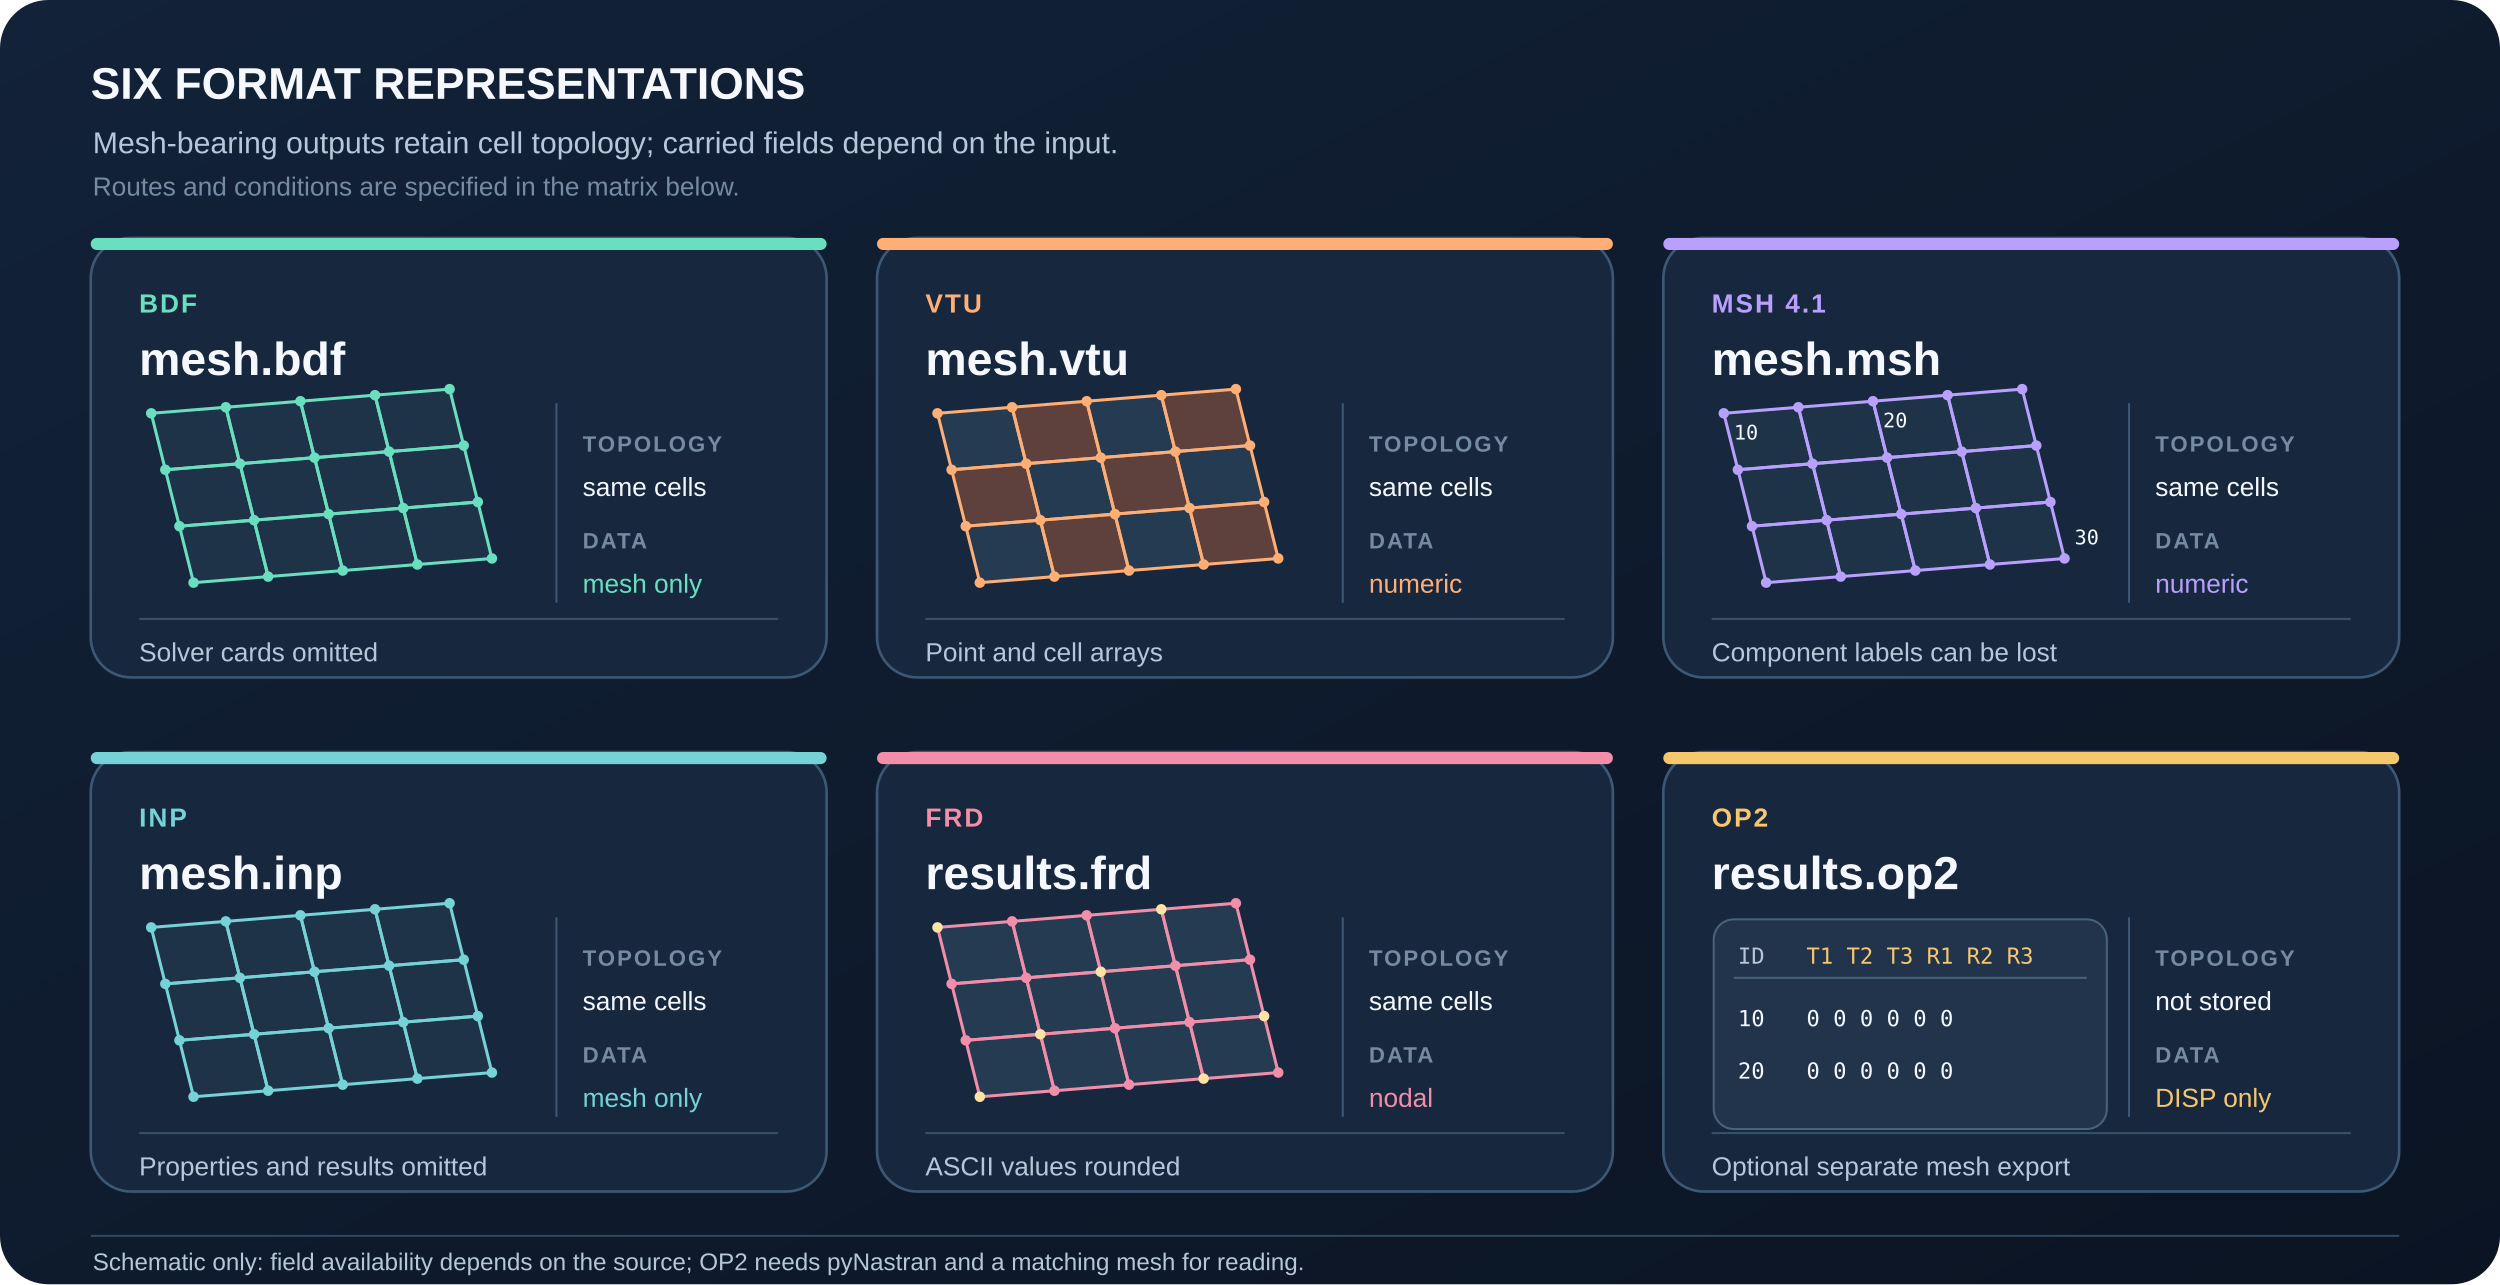
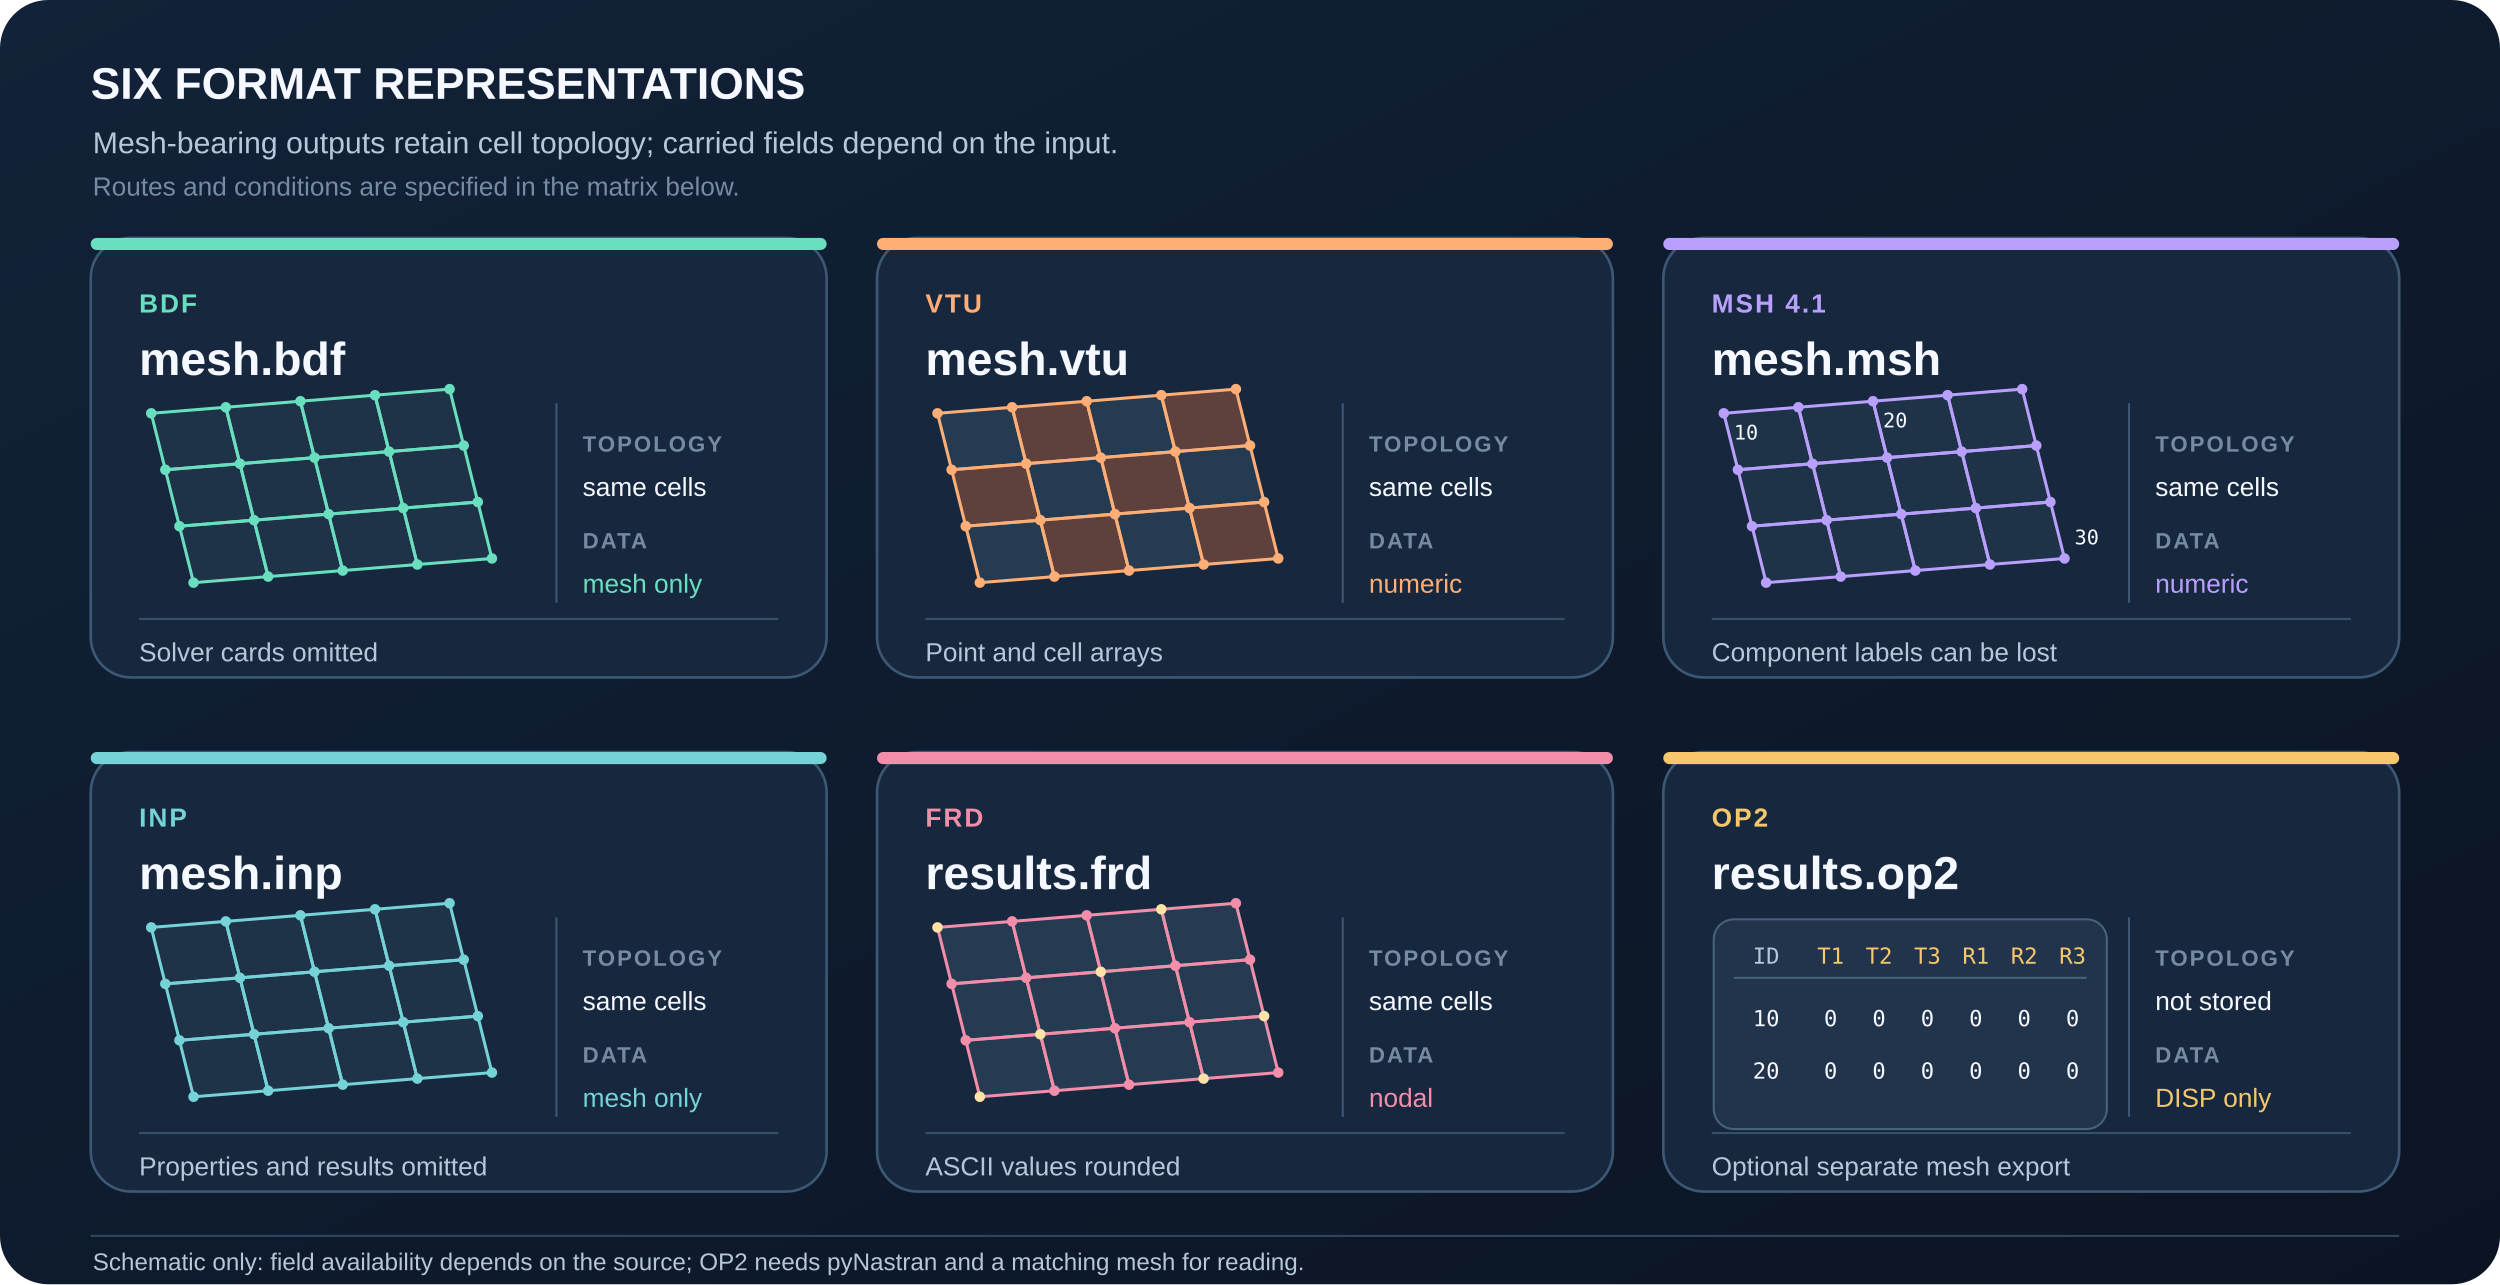
<svg xmlns="http://www.w3.org/2000/svg" width="1240" height="637" viewBox="0 0 1240 637" role="img" aria-labelledby="title description">
  <defs>
    <linearGradient id="background" x1="0" y1="0" x2="1" y2="1">
      <stop offset="0" stop-color="#122238" />
      <stop offset="1" stop-color="#0b1423" />
    </linearGradient>
  </defs>
  <rect width="1240" height="637" rx="24" fill="url(#background)" />
  <text x="45" y="49" fill="#f5f8ff" font-family="Arial, Helvetica, sans-serif" font-size="22" font-weight="700" letter-spacing="0">SIX FORMAT REPRESENTATIONS</text>
  <text x="46" y="76" fill="#b6c7d9" font-family="Arial, Helvetica, sans-serif" font-size="15" font-weight="400" letter-spacing="0">Mesh-bearing outputs retain cell topology; carried fields depend on the input.</text>
  <text x="46" y="97" fill="#758ba3" font-family="Arial, Helvetica, sans-serif" font-size="13" font-weight="400" letter-spacing="0">Routes and conditions are specified in the matrix below.</text>
  <rect x="45" y="118" width="365" height="218" rx="20" fill="#17283e" stroke="#3c5875" stroke-width="1.3" />
  <rect x="45" y="118" width="365" height="6" rx="3" fill="#69dfc0" />
  <text x="69" y="155" fill="#69dfc0" font-family="Arial, Helvetica, sans-serif" font-size="13" font-weight="700" letter-spacing="1">BDF</text>
  <text x="69" y="186" fill="#f5f8ff" font-family="Arial, Helvetica, sans-serif" font-size="23" font-weight="700" letter-spacing="0">mesh.bdf</text>
  <g aria-hidden="true">
    <polygon points="75,205 112,202 119,230 82,233" fill="#37546b" fill-opacity=".24" stroke="#69dfc0" stroke-width="1.5" stroke-linejoin="round" />
    <polygon points="112,202 149,199 156,227 119,230" fill="#37546b" fill-opacity=".24" stroke="#69dfc0" stroke-width="1.5" stroke-linejoin="round" />
    <polygon points="149,199 186,196 193,224 156,227" fill="#37546b" fill-opacity=".24" stroke="#69dfc0" stroke-width="1.5" stroke-linejoin="round" />
    <polygon points="186,196 223,193 230,221 193,224" fill="#37546b" fill-opacity=".24" stroke="#69dfc0" stroke-width="1.5" stroke-linejoin="round" />
    <polygon points="82,233 119,230 126,258 89,261" fill="#37546b" fill-opacity=".24" stroke="#69dfc0" stroke-width="1.5" stroke-linejoin="round" />
    <polygon points="119,230 156,227 163,255 126,258" fill="#37546b" fill-opacity=".24" stroke="#69dfc0" stroke-width="1.5" stroke-linejoin="round" />
    <polygon points="156,227 193,224 200,252 163,255" fill="#37546b" fill-opacity=".24" stroke="#69dfc0" stroke-width="1.5" stroke-linejoin="round" />
    <polygon points="193,224 230,221 237,249 200,252" fill="#37546b" fill-opacity=".24" stroke="#69dfc0" stroke-width="1.5" stroke-linejoin="round" />
    <polygon points="89,261 126,258 133,286 96,289" fill="#37546b" fill-opacity=".24" stroke="#69dfc0" stroke-width="1.5" stroke-linejoin="round" />
    <polygon points="126,258 163,255 170,283 133,286" fill="#37546b" fill-opacity=".24" stroke="#69dfc0" stroke-width="1.5" stroke-linejoin="round" />
    <polygon points="163,255 200,252 207,280 170,283" fill="#37546b" fill-opacity=".24" stroke="#69dfc0" stroke-width="1.5" stroke-linejoin="round" />
    <polygon points="200,252 237,249 244,277 207,280" fill="#37546b" fill-opacity=".24" stroke="#69dfc0" stroke-width="1.5" stroke-linejoin="round" />
    <circle cx="75" cy="205" r="2.6" fill="#69dfc0" />
    <circle cx="112" cy="202" r="2.6" fill="#69dfc0" />
    <circle cx="149" cy="199" r="2.6" fill="#69dfc0" />
    <circle cx="186" cy="196" r="2.6" fill="#69dfc0" />
    <circle cx="223" cy="193" r="2.6" fill="#69dfc0" />
    <circle cx="82" cy="233" r="2.6" fill="#69dfc0" />
    <circle cx="119" cy="230" r="2.6" fill="#69dfc0" />
    <circle cx="156" cy="227" r="2.6" fill="#69dfc0" />
    <circle cx="193" cy="224" r="2.6" fill="#69dfc0" />
    <circle cx="230" cy="221" r="2.6" fill="#69dfc0" />
    <circle cx="89" cy="261" r="2.6" fill="#69dfc0" />
    <circle cx="126" cy="258" r="2.6" fill="#69dfc0" />
    <circle cx="163" cy="255" r="2.6" fill="#69dfc0" />
    <circle cx="200" cy="252" r="2.6" fill="#69dfc0" />
    <circle cx="237" cy="249" r="2.6" fill="#69dfc0" />
    <circle cx="96" cy="289" r="2.6" fill="#69dfc0" />
    <circle cx="133" cy="286" r="2.6" fill="#69dfc0" />
    <circle cx="170" cy="283" r="2.6" fill="#69dfc0" />
    <circle cx="207" cy="280" r="2.6" fill="#69dfc0" />
    <circle cx="244" cy="277" r="2.6" fill="#69dfc0" />
  </g>
  <path d="M276 200V299" stroke="#3c5875" />
  <text x="289" y="224" fill="#758ba3" font-family="Arial, Helvetica, sans-serif" font-size="11" font-weight="700" letter-spacing="1">TOPOLOGY</text>
  <text x="289" y="246" fill="#f5f8ff" font-family="Arial, Helvetica, sans-serif" font-size="13" font-weight="400" letter-spacing="0">same cells</text>
  <text x="289" y="272" fill="#758ba3" font-family="Arial, Helvetica, sans-serif" font-size="11" font-weight="700" letter-spacing="1">DATA</text>
  <text x="289" y="294" fill="#69dfc0" font-family="Arial, Helvetica, sans-serif" font-size="13" font-weight="400" letter-spacing="0">mesh only</text>
  <path d="M69 307H386" stroke="#38516b" />
  <text x="69" y="328" fill="#b6c7d9" font-family="Arial, Helvetica, sans-serif" font-size="13" font-weight="400" letter-spacing="0">Solver cards omitted</text>
  <rect x="435" y="118" width="365" height="218" rx="20" fill="#17283e" stroke="#3c5875" stroke-width="1.3" />
  <rect x="435" y="118" width="365" height="6" rx="3" fill="#ffae75" />
  <text x="459" y="155" fill="#ffae75" font-family="Arial, Helvetica, sans-serif" font-size="13" font-weight="700" letter-spacing="1">VTU</text>
  <text x="459" y="186" fill="#f5f8ff" font-family="Arial, Helvetica, sans-serif" font-size="23" font-weight="700" letter-spacing="0">mesh.vtu</text>
  <g aria-hidden="true">
    <polygon points="465,205 502,202 509,230 472,233" fill="#37546b" fill-opacity=".45" stroke="#ffae75" stroke-width="1.5" stroke-linejoin="round" />
    <polygon points="502,202 539,199 546,227 509,230" fill="#b45e3d" fill-opacity=".45" stroke="#ffae75" stroke-width="1.5" stroke-linejoin="round" />
    <polygon points="539,199 576,196 583,224 546,227" fill="#37546b" fill-opacity=".45" stroke="#ffae75" stroke-width="1.5" stroke-linejoin="round" />
    <polygon points="576,196 613,193 620,221 583,224" fill="#b45e3d" fill-opacity=".45" stroke="#ffae75" stroke-width="1.5" stroke-linejoin="round" />
    <polygon points="472,233 509,230 516,258 479,261" fill="#b45e3d" fill-opacity=".45" stroke="#ffae75" stroke-width="1.5" stroke-linejoin="round" />
    <polygon points="509,230 546,227 553,255 516,258" fill="#37546b" fill-opacity=".45" stroke="#ffae75" stroke-width="1.5" stroke-linejoin="round" />
    <polygon points="546,227 583,224 590,252 553,255" fill="#b45e3d" fill-opacity=".45" stroke="#ffae75" stroke-width="1.5" stroke-linejoin="round" />
    <polygon points="583,224 620,221 627,249 590,252" fill="#37546b" fill-opacity=".45" stroke="#ffae75" stroke-width="1.5" stroke-linejoin="round" />
    <polygon points="479,261 516,258 523,286 486,289" fill="#37546b" fill-opacity=".45" stroke="#ffae75" stroke-width="1.5" stroke-linejoin="round" />
    <polygon points="516,258 553,255 560,283 523,286" fill="#b45e3d" fill-opacity=".45" stroke="#ffae75" stroke-width="1.5" stroke-linejoin="round" />
    <polygon points="553,255 590,252 597,280 560,283" fill="#37546b" fill-opacity=".45" stroke="#ffae75" stroke-width="1.5" stroke-linejoin="round" />
    <polygon points="590,252 627,249 634,277 597,280" fill="#b45e3d" fill-opacity=".45" stroke="#ffae75" stroke-width="1.5" stroke-linejoin="round" />
    <circle cx="465" cy="205" r="2.6" fill="#ffae75" />
    <circle cx="502" cy="202" r="2.6" fill="#ffae75" />
    <circle cx="539" cy="199" r="2.6" fill="#ffae75" />
    <circle cx="576" cy="196" r="2.6" fill="#ffae75" />
    <circle cx="613" cy="193" r="2.6" fill="#ffae75" />
    <circle cx="472" cy="233" r="2.6" fill="#ffae75" />
    <circle cx="509" cy="230" r="2.6" fill="#ffae75" />
    <circle cx="546" cy="227" r="2.6" fill="#ffae75" />
    <circle cx="583" cy="224" r="2.6" fill="#ffae75" />
    <circle cx="620" cy="221" r="2.6" fill="#ffae75" />
    <circle cx="479" cy="261" r="2.6" fill="#ffae75" />
    <circle cx="516" cy="258" r="2.6" fill="#ffae75" />
    <circle cx="553" cy="255" r="2.6" fill="#ffae75" />
    <circle cx="590" cy="252" r="2.6" fill="#ffae75" />
    <circle cx="627" cy="249" r="2.6" fill="#ffae75" />
    <circle cx="486" cy="289" r="2.6" fill="#ffae75" />
    <circle cx="523" cy="286" r="2.6" fill="#ffae75" />
    <circle cx="560" cy="283" r="2.6" fill="#ffae75" />
    <circle cx="597" cy="280" r="2.6" fill="#ffae75" />
    <circle cx="634" cy="277" r="2.6" fill="#ffae75" />
  </g>
  <path d="M666 200V299" stroke="#3c5875" />
  <text x="679" y="224" fill="#758ba3" font-family="Arial, Helvetica, sans-serif" font-size="11" font-weight="700" letter-spacing="1">TOPOLOGY</text>
  <text x="679" y="246" fill="#f5f8ff" font-family="Arial, Helvetica, sans-serif" font-size="13" font-weight="400" letter-spacing="0">same cells</text>
  <text x="679" y="272" fill="#758ba3" font-family="Arial, Helvetica, sans-serif" font-size="11" font-weight="700" letter-spacing="1">DATA</text>
  <text x="679" y="294" fill="#ffae75" font-family="Arial, Helvetica, sans-serif" font-size="13" font-weight="400" letter-spacing="0">numeric</text>
  <path d="M459 307H776" stroke="#38516b" />
  <text x="459" y="328" fill="#b6c7d9" font-family="Arial, Helvetica, sans-serif" font-size="13" font-weight="400" letter-spacing="0">Point and cell arrays</text>
  <rect x="825" y="118" width="365" height="218" rx="20" fill="#17283e" stroke="#3c5875" stroke-width="1.3" />
  <rect x="825" y="118" width="365" height="6" rx="3" fill="#b9a0ff" />
  <text x="849" y="155" fill="#b9a0ff" font-family="Arial, Helvetica, sans-serif" font-size="13" font-weight="700" letter-spacing="1">MSH 4.1</text>
  <text x="849" y="186" fill="#f5f8ff" font-family="Arial, Helvetica, sans-serif" font-size="23" font-weight="700" letter-spacing="0">mesh.msh</text>
  <g aria-hidden="true">
    <polygon points="855,205 892,202 899,230 862,233" fill="#37546b" fill-opacity=".24" stroke="#b9a0ff" stroke-width="1.5" stroke-linejoin="round" />
    <polygon points="892,202 929,199 936,227 899,230" fill="#37546b" fill-opacity=".24" stroke="#b9a0ff" stroke-width="1.5" stroke-linejoin="round" />
    <polygon points="929,199 966,196 973,224 936,227" fill="#37546b" fill-opacity=".24" stroke="#b9a0ff" stroke-width="1.5" stroke-linejoin="round" />
    <polygon points="966,196 1003,193 1010,221 973,224" fill="#37546b" fill-opacity=".24" stroke="#b9a0ff" stroke-width="1.5" stroke-linejoin="round" />
    <polygon points="862,233 899,230 906,258 869,261" fill="#37546b" fill-opacity=".24" stroke="#b9a0ff" stroke-width="1.5" stroke-linejoin="round" />
    <polygon points="899,230 936,227 943,255 906,258" fill="#37546b" fill-opacity=".24" stroke="#b9a0ff" stroke-width="1.5" stroke-linejoin="round" />
    <polygon points="936,227 973,224 980,252 943,255" fill="#37546b" fill-opacity=".24" stroke="#b9a0ff" stroke-width="1.5" stroke-linejoin="round" />
    <polygon points="973,224 1010,221 1017,249 980,252" fill="#37546b" fill-opacity=".24" stroke="#b9a0ff" stroke-width="1.5" stroke-linejoin="round" />
    <polygon points="869,261 906,258 913,286 876,289" fill="#37546b" fill-opacity=".24" stroke="#b9a0ff" stroke-width="1.5" stroke-linejoin="round" />
    <polygon points="906,258 943,255 950,283 913,286" fill="#37546b" fill-opacity=".24" stroke="#b9a0ff" stroke-width="1.5" stroke-linejoin="round" />
    <polygon points="943,255 980,252 987,280 950,283" fill="#37546b" fill-opacity=".24" stroke="#b9a0ff" stroke-width="1.5" stroke-linejoin="round" />
    <polygon points="980,252 1017,249 1024,277 987,280" fill="#37546b" fill-opacity=".24" stroke="#b9a0ff" stroke-width="1.5" stroke-linejoin="round" />
    <circle cx="855" cy="205" r="2.6" fill="#b9a0ff" />
    <circle cx="892" cy="202" r="2.6" fill="#b9a0ff" />
    <circle cx="929" cy="199" r="2.6" fill="#b9a0ff" />
    <circle cx="966" cy="196" r="2.6" fill="#b9a0ff" />
    <circle cx="1003" cy="193" r="2.6" fill="#b9a0ff" />
    <circle cx="862" cy="233" r="2.6" fill="#b9a0ff" />
    <circle cx="899" cy="230" r="2.6" fill="#b9a0ff" />
    <circle cx="936" cy="227" r="2.6" fill="#b9a0ff" />
    <circle cx="973" cy="224" r="2.6" fill="#b9a0ff" />
    <circle cx="1010" cy="221" r="2.6" fill="#b9a0ff" />
    <circle cx="869" cy="261" r="2.6" fill="#b9a0ff" />
    <circle cx="906" cy="258" r="2.6" fill="#b9a0ff" />
    <circle cx="943" cy="255" r="2.6" fill="#b9a0ff" />
    <circle cx="980" cy="252" r="2.6" fill="#b9a0ff" />
    <circle cx="1017" cy="249" r="2.6" fill="#b9a0ff" />
    <circle cx="876" cy="289" r="2.6" fill="#b9a0ff" />
    <circle cx="913" cy="286" r="2.6" fill="#b9a0ff" />
    <circle cx="950" cy="283" r="2.6" fill="#b9a0ff" />
    <circle cx="987" cy="280" r="2.6" fill="#b9a0ff" />
    <circle cx="1024" cy="277" r="2.6" fill="#b9a0ff" />
    <text x="860" y="218" fill="#f5f8ff" font-family="Menlo, Consolas, monospace" font-size="10" font-weight="400" letter-spacing="0">10</text>
    <text x="934" y="212" fill="#f5f8ff" font-family="Menlo, Consolas, monospace" font-size="10" font-weight="400" letter-spacing="0">20</text>
    <text x="1029" y="270" fill="#f5f8ff" font-family="Menlo, Consolas, monospace" font-size="10" font-weight="400" letter-spacing="0">30</text>
  </g>
  <path d="M1056 200V299" stroke="#3c5875" />
  <text x="1069" y="224" fill="#758ba3" font-family="Arial, Helvetica, sans-serif" font-size="11" font-weight="700" letter-spacing="1">TOPOLOGY</text>
  <text x="1069" y="246" fill="#f5f8ff" font-family="Arial, Helvetica, sans-serif" font-size="13" font-weight="400" letter-spacing="0">same cells</text>
  <text x="1069" y="272" fill="#758ba3" font-family="Arial, Helvetica, sans-serif" font-size="11" font-weight="700" letter-spacing="1">DATA</text>
  <text x="1069" y="294" fill="#b9a0ff" font-family="Arial, Helvetica, sans-serif" font-size="13" font-weight="400" letter-spacing="0">numeric</text>
  <path d="M849 307H1166" stroke="#38516b" />
  <text x="849" y="328" fill="#b6c7d9" font-family="Arial, Helvetica, sans-serif" font-size="13" font-weight="400" letter-spacing="0">Component labels can be lost</text>
  <rect x="45" y="373" width="365" height="218" rx="20" fill="#17283e" stroke="#3c5875" stroke-width="1.3" />
  <rect x="45" y="373" width="365" height="6" rx="3" fill="#75d2d6" />
  <text x="69" y="410" fill="#75d2d6" font-family="Arial, Helvetica, sans-serif" font-size="13" font-weight="700" letter-spacing="1">INP</text>
  <text x="69" y="441" fill="#f5f8ff" font-family="Arial, Helvetica, sans-serif" font-size="23" font-weight="700" letter-spacing="0">mesh.inp</text>
  <g aria-hidden="true">
    <polygon points="75,460 112,457 119,485 82,488" fill="#37546b" fill-opacity=".24" stroke="#75d2d6" stroke-width="1.5" stroke-linejoin="round" />
    <polygon points="112,457 149,454 156,482 119,485" fill="#37546b" fill-opacity=".24" stroke="#75d2d6" stroke-width="1.5" stroke-linejoin="round" />
    <polygon points="149,454 186,451 193,479 156,482" fill="#37546b" fill-opacity=".24" stroke="#75d2d6" stroke-width="1.5" stroke-linejoin="round" />
    <polygon points="186,451 223,448 230,476 193,479" fill="#37546b" fill-opacity=".24" stroke="#75d2d6" stroke-width="1.5" stroke-linejoin="round" />
    <polygon points="82,488 119,485 126,513 89,516" fill="#37546b" fill-opacity=".24" stroke="#75d2d6" stroke-width="1.5" stroke-linejoin="round" />
    <polygon points="119,485 156,482 163,510 126,513" fill="#37546b" fill-opacity=".24" stroke="#75d2d6" stroke-width="1.5" stroke-linejoin="round" />
    <polygon points="156,482 193,479 200,507 163,510" fill="#37546b" fill-opacity=".24" stroke="#75d2d6" stroke-width="1.5" stroke-linejoin="round" />
    <polygon points="193,479 230,476 237,504 200,507" fill="#37546b" fill-opacity=".24" stroke="#75d2d6" stroke-width="1.5" stroke-linejoin="round" />
    <polygon points="89,516 126,513 133,541 96,544" fill="#37546b" fill-opacity=".24" stroke="#75d2d6" stroke-width="1.5" stroke-linejoin="round" />
    <polygon points="126,513 163,510 170,538 133,541" fill="#37546b" fill-opacity=".24" stroke="#75d2d6" stroke-width="1.5" stroke-linejoin="round" />
    <polygon points="163,510 200,507 207,535 170,538" fill="#37546b" fill-opacity=".24" stroke="#75d2d6" stroke-width="1.5" stroke-linejoin="round" />
    <polygon points="200,507 237,504 244,532 207,535" fill="#37546b" fill-opacity=".24" stroke="#75d2d6" stroke-width="1.5" stroke-linejoin="round" />
    <circle cx="75" cy="460" r="2.6" fill="#75d2d6" />
    <circle cx="112" cy="457" r="2.6" fill="#75d2d6" />
    <circle cx="149" cy="454" r="2.6" fill="#75d2d6" />
    <circle cx="186" cy="451" r="2.6" fill="#75d2d6" />
    <circle cx="223" cy="448" r="2.6" fill="#75d2d6" />
    <circle cx="82" cy="488" r="2.6" fill="#75d2d6" />
    <circle cx="119" cy="485" r="2.6" fill="#75d2d6" />
    <circle cx="156" cy="482" r="2.6" fill="#75d2d6" />
    <circle cx="193" cy="479" r="2.6" fill="#75d2d6" />
    <circle cx="230" cy="476" r="2.6" fill="#75d2d6" />
    <circle cx="89" cy="516" r="2.6" fill="#75d2d6" />
    <circle cx="126" cy="513" r="2.6" fill="#75d2d6" />
    <circle cx="163" cy="510" r="2.6" fill="#75d2d6" />
    <circle cx="200" cy="507" r="2.6" fill="#75d2d6" />
    <circle cx="237" cy="504" r="2.6" fill="#75d2d6" />
    <circle cx="96" cy="544" r="2.6" fill="#75d2d6" />
    <circle cx="133" cy="541" r="2.6" fill="#75d2d6" />
    <circle cx="170" cy="538" r="2.6" fill="#75d2d6" />
    <circle cx="207" cy="535" r="2.6" fill="#75d2d6" />
    <circle cx="244" cy="532" r="2.6" fill="#75d2d6" />
  </g>
  <path d="M276 455V554" stroke="#3c5875" />
  <text x="289" y="479" fill="#758ba3" font-family="Arial, Helvetica, sans-serif" font-size="11" font-weight="700" letter-spacing="1">TOPOLOGY</text>
  <text x="289" y="501" fill="#f5f8ff" font-family="Arial, Helvetica, sans-serif" font-size="13" font-weight="400" letter-spacing="0">same cells</text>
  <text x="289" y="527" fill="#758ba3" font-family="Arial, Helvetica, sans-serif" font-size="11" font-weight="700" letter-spacing="1">DATA</text>
  <text x="289" y="549" fill="#75d2d6" font-family="Arial, Helvetica, sans-serif" font-size="13" font-weight="400" letter-spacing="0">mesh only</text>
  <path d="M69 562H386" stroke="#38516b" />
  <text x="69" y="583" fill="#b6c7d9" font-family="Arial, Helvetica, sans-serif" font-size="13" font-weight="400" letter-spacing="0">Properties and results omitted</text>
  <rect x="435" y="373" width="365" height="218" rx="20" fill="#17283e" stroke="#3c5875" stroke-width="1.3" />
  <rect x="435" y="373" width="365" height="6" rx="3" fill="#f28eaa" />
  <text x="459" y="410" fill="#f28eaa" font-family="Arial, Helvetica, sans-serif" font-size="13" font-weight="700" letter-spacing="1">FRD</text>
  <text x="459" y="441" fill="#f5f8ff" font-family="Arial, Helvetica, sans-serif" font-size="23" font-weight="700" letter-spacing="0">results.frd</text>
  <g aria-hidden="true">
    <polygon points="465,460 502,457 509,485 472,488" fill="#37546b" fill-opacity=".45" stroke="#f28eaa" stroke-width="1.5" stroke-linejoin="round" />
    <polygon points="502,457 539,454 546,482 509,485" fill="#37546b" fill-opacity=".45" stroke="#f28eaa" stroke-width="1.5" stroke-linejoin="round" />
    <polygon points="539,454 576,451 583,479 546,482" fill="#37546b" fill-opacity=".45" stroke="#f28eaa" stroke-width="1.5" stroke-linejoin="round" />
    <polygon points="576,451 613,448 620,476 583,479" fill="#37546b" fill-opacity=".45" stroke="#f28eaa" stroke-width="1.5" stroke-linejoin="round" />
    <polygon points="472,488 509,485 516,513 479,516" fill="#37546b" fill-opacity=".45" stroke="#f28eaa" stroke-width="1.5" stroke-linejoin="round" />
    <polygon points="509,485 546,482 553,510 516,513" fill="#37546b" fill-opacity=".45" stroke="#f28eaa" stroke-width="1.5" stroke-linejoin="round" />
    <polygon points="546,482 583,479 590,507 553,510" fill="#37546b" fill-opacity=".45" stroke="#f28eaa" stroke-width="1.5" stroke-linejoin="round" />
    <polygon points="583,479 620,476 627,504 590,507" fill="#37546b" fill-opacity=".45" stroke="#f28eaa" stroke-width="1.5" stroke-linejoin="round" />
    <polygon points="479,516 516,513 523,541 486,544" fill="#37546b" fill-opacity=".45" stroke="#f28eaa" stroke-width="1.5" stroke-linejoin="round" />
    <polygon points="516,513 553,510 560,538 523,541" fill="#37546b" fill-opacity=".45" stroke="#f28eaa" stroke-width="1.5" stroke-linejoin="round" />
    <polygon points="553,510 590,507 597,535 560,538" fill="#37546b" fill-opacity=".45" stroke="#f28eaa" stroke-width="1.5" stroke-linejoin="round" />
    <polygon points="590,507 627,504 634,532 597,535" fill="#37546b" fill-opacity=".45" stroke="#f28eaa" stroke-width="1.5" stroke-linejoin="round" />
    <circle cx="465" cy="460" r="2.6" fill="#ffe2a5" />
    <circle cx="502" cy="457" r="2.6" fill="#f28eaa" />
    <circle cx="539" cy="454" r="2.6" fill="#f28eaa" />
    <circle cx="576" cy="451" r="2.6" fill="#ffe2a5" />
    <circle cx="613" cy="448" r="2.6" fill="#f28eaa" />
    <circle cx="472" cy="488" r="2.6" fill="#f28eaa" />
    <circle cx="509" cy="485" r="2.6" fill="#f28eaa" />
    <circle cx="546" cy="482" r="2.6" fill="#ffe2a5" />
    <circle cx="583" cy="479" r="2.6" fill="#f28eaa" />
    <circle cx="620" cy="476" r="2.6" fill="#f28eaa" />
    <circle cx="479" cy="516" r="2.6" fill="#f28eaa" />
    <circle cx="516" cy="513" r="2.6" fill="#ffe2a5" />
    <circle cx="553" cy="510" r="2.6" fill="#f28eaa" />
    <circle cx="590" cy="507" r="2.6" fill="#f28eaa" />
    <circle cx="627" cy="504" r="2.6" fill="#ffe2a5" />
    <circle cx="486" cy="544" r="2.6" fill="#ffe2a5" />
    <circle cx="523" cy="541" r="2.6" fill="#f28eaa" />
    <circle cx="560" cy="538" r="2.6" fill="#f28eaa" />
    <circle cx="597" cy="535" r="2.6" fill="#ffe2a5" />
    <circle cx="634" cy="532" r="2.6" fill="#f28eaa" />
  </g>
  <path d="M666 455V554" stroke="#3c5875" />
  <text x="679" y="479" fill="#758ba3" font-family="Arial, Helvetica, sans-serif" font-size="11" font-weight="700" letter-spacing="1">TOPOLOGY</text>
  <text x="679" y="501" fill="#f5f8ff" font-family="Arial, Helvetica, sans-serif" font-size="13" font-weight="400" letter-spacing="0">same cells</text>
  <text x="679" y="527" fill="#758ba3" font-family="Arial, Helvetica, sans-serif" font-size="11" font-weight="700" letter-spacing="1">DATA</text>
  <text x="679" y="549" fill="#f28eaa" font-family="Arial, Helvetica, sans-serif" font-size="13" font-weight="400" letter-spacing="0">nodal</text>
  <path d="M459 562H776" stroke="#38516b" />
  <text x="459" y="583" fill="#b6c7d9" font-family="Arial, Helvetica, sans-serif" font-size="13" font-weight="400" letter-spacing="0">ASCII values rounded</text>
  <rect x="825" y="373" width="365" height="218" rx="20" fill="#17283e" stroke="#3c5875" stroke-width="1.3" />
  <rect x="825" y="373" width="365" height="6" rx="3" fill="#f6c76d" />
  <text x="849" y="410" fill="#f6c76d" font-family="Arial, Helvetica, sans-serif" font-size="13" font-weight="700" letter-spacing="1">OP2</text>
  <text x="849" y="441" fill="#f5f8ff" font-family="Arial, Helvetica, sans-serif" font-size="23" font-weight="700" letter-spacing="0">results.op2</text>
  <rect x="850" y="456" width="195" height="104" rx="10" fill="#21344b" stroke="#49627b" />
-   <text x="862" y="478" fill="#b6c7d9" font-family="Menlo, Consolas, monospace" font-size="11" font-weight="400" letter-spacing="0">ID</text>
-   <text x="896" y="478" fill="#f6c76d" font-family="Menlo, Consolas, monospace" font-size="11" font-weight="400" letter-spacing="0">T1 T2 T3 R1 R2 R3</text>
-   <path d="M860 485H1035" stroke="#49627b" />
-   <text x="862" y="509" fill="#f5f8ff" font-family="Menlo, Consolas, monospace" font-size="11" font-weight="400" letter-spacing="0">10</text>
-   <text x="896" y="509" fill="#f5f8ff" font-family="Menlo, Consolas, monospace" font-size="11" font-weight="400" letter-spacing="0">0  0  0  0  0  0</text>
-   <text x="862" y="535" fill="#f5f8ff" font-family="Menlo, Consolas, monospace" font-size="11" font-weight="400" letter-spacing="0">20</text>
-   <text x="896" y="535" fill="#f5f8ff" font-family="Menlo, Consolas, monospace" font-size="11" font-weight="400" letter-spacing="0">0  0  0  0  0  0</text>
+   <g font-family="Menlo, Consolas, monospace" font-size="11" text-anchor="middle">
+     <text x="876" y="478" fill="#b6c7d9">ID</text>
+     <g fill="#f6c76d">
+       <text x="908" y="478">T1</text>
+       <text x="932" y="478">T2</text>
+       <text x="956" y="478">T3</text>
+       <text x="980" y="478">R1</text>
+       <text x="1004" y="478">R2</text>
+       <text x="1028" y="478">R3</text>
+     </g>
+     <path d="M860 485H1035" stroke="#49627b" />
+     <g fill="#f5f8ff">
+       <text x="876" y="509">10</text>
+       <text x="908" y="509">0</text>
+       <text x="932" y="509">0</text>
+       <text x="956" y="509">0</text>
+       <text x="980" y="509">0</text>
+       <text x="1004" y="509">0</text>
+       <text x="1028" y="509">0</text>
+       <text x="876" y="535">20</text>
+       <text x="908" y="535">0</text>
+       <text x="932" y="535">0</text>
+       <text x="956" y="535">0</text>
+       <text x="980" y="535">0</text>
+       <text x="1004" y="535">0</text>
+       <text x="1028" y="535">0</text>
+     </g>
+   </g>
  <path d="M1056 455V554" stroke="#3c5875" />
  <text x="1069" y="479" fill="#758ba3" font-family="Arial, Helvetica, sans-serif" font-size="11" font-weight="700" letter-spacing="1">TOPOLOGY</text>
  <text x="1069" y="501" fill="#f5f8ff" font-family="Arial, Helvetica, sans-serif" font-size="13" font-weight="400" letter-spacing="0">not stored</text>
  <text x="1069" y="527" fill="#758ba3" font-family="Arial, Helvetica, sans-serif" font-size="11" font-weight="700" letter-spacing="1">DATA</text>
  <text x="1069" y="549" fill="#f6c76d" font-family="Arial, Helvetica, sans-serif" font-size="13" font-weight="400" letter-spacing="0">DISP only</text>
  <path d="M849 562H1166" stroke="#38516b" />
  <text x="849" y="583" fill="#b6c7d9" font-family="Arial, Helvetica, sans-serif" font-size="13" font-weight="400" letter-spacing="0">Optional separate mesh export</text>
  <path d="M45 613H1190" stroke="#304761" />
  <text x="46" y="630" fill="#b6c7d9" font-family="Arial, Helvetica, sans-serif" font-size="12" font-weight="400" letter-spacing="0">Schematic only: field availability depends on the source; OP2 needs pyNastran and a matching mesh for reading.</text>
</svg>
